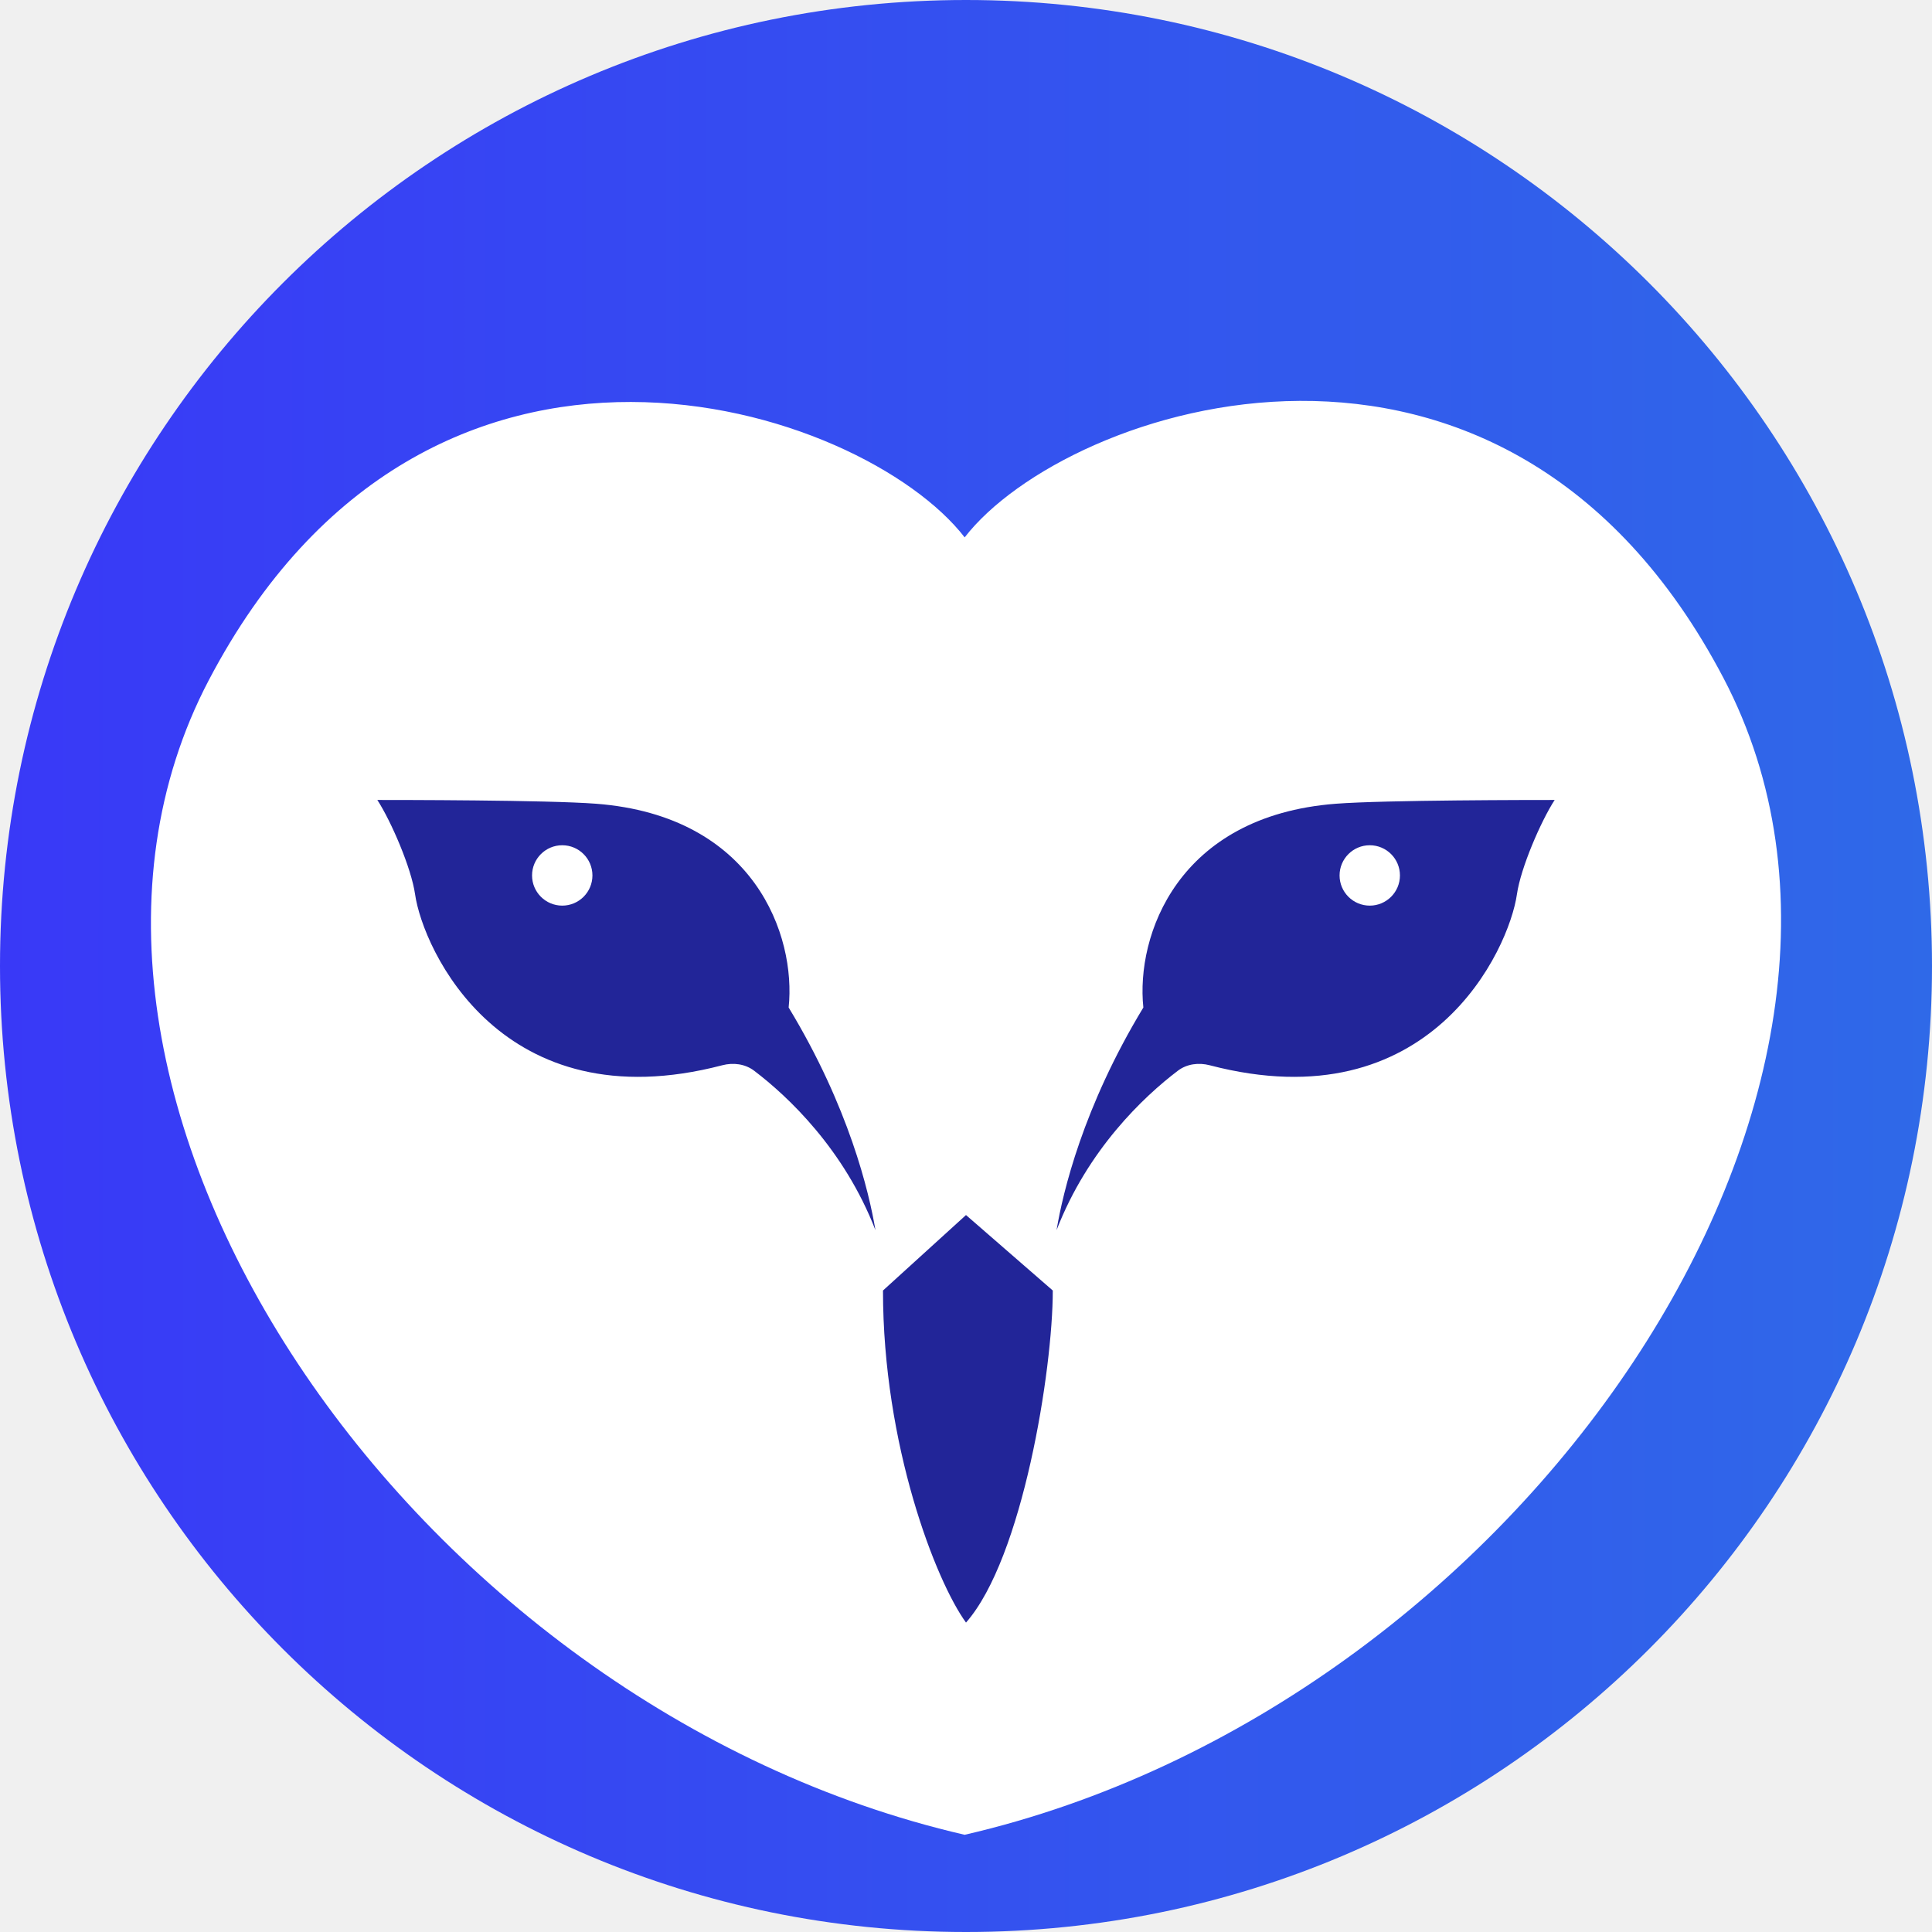
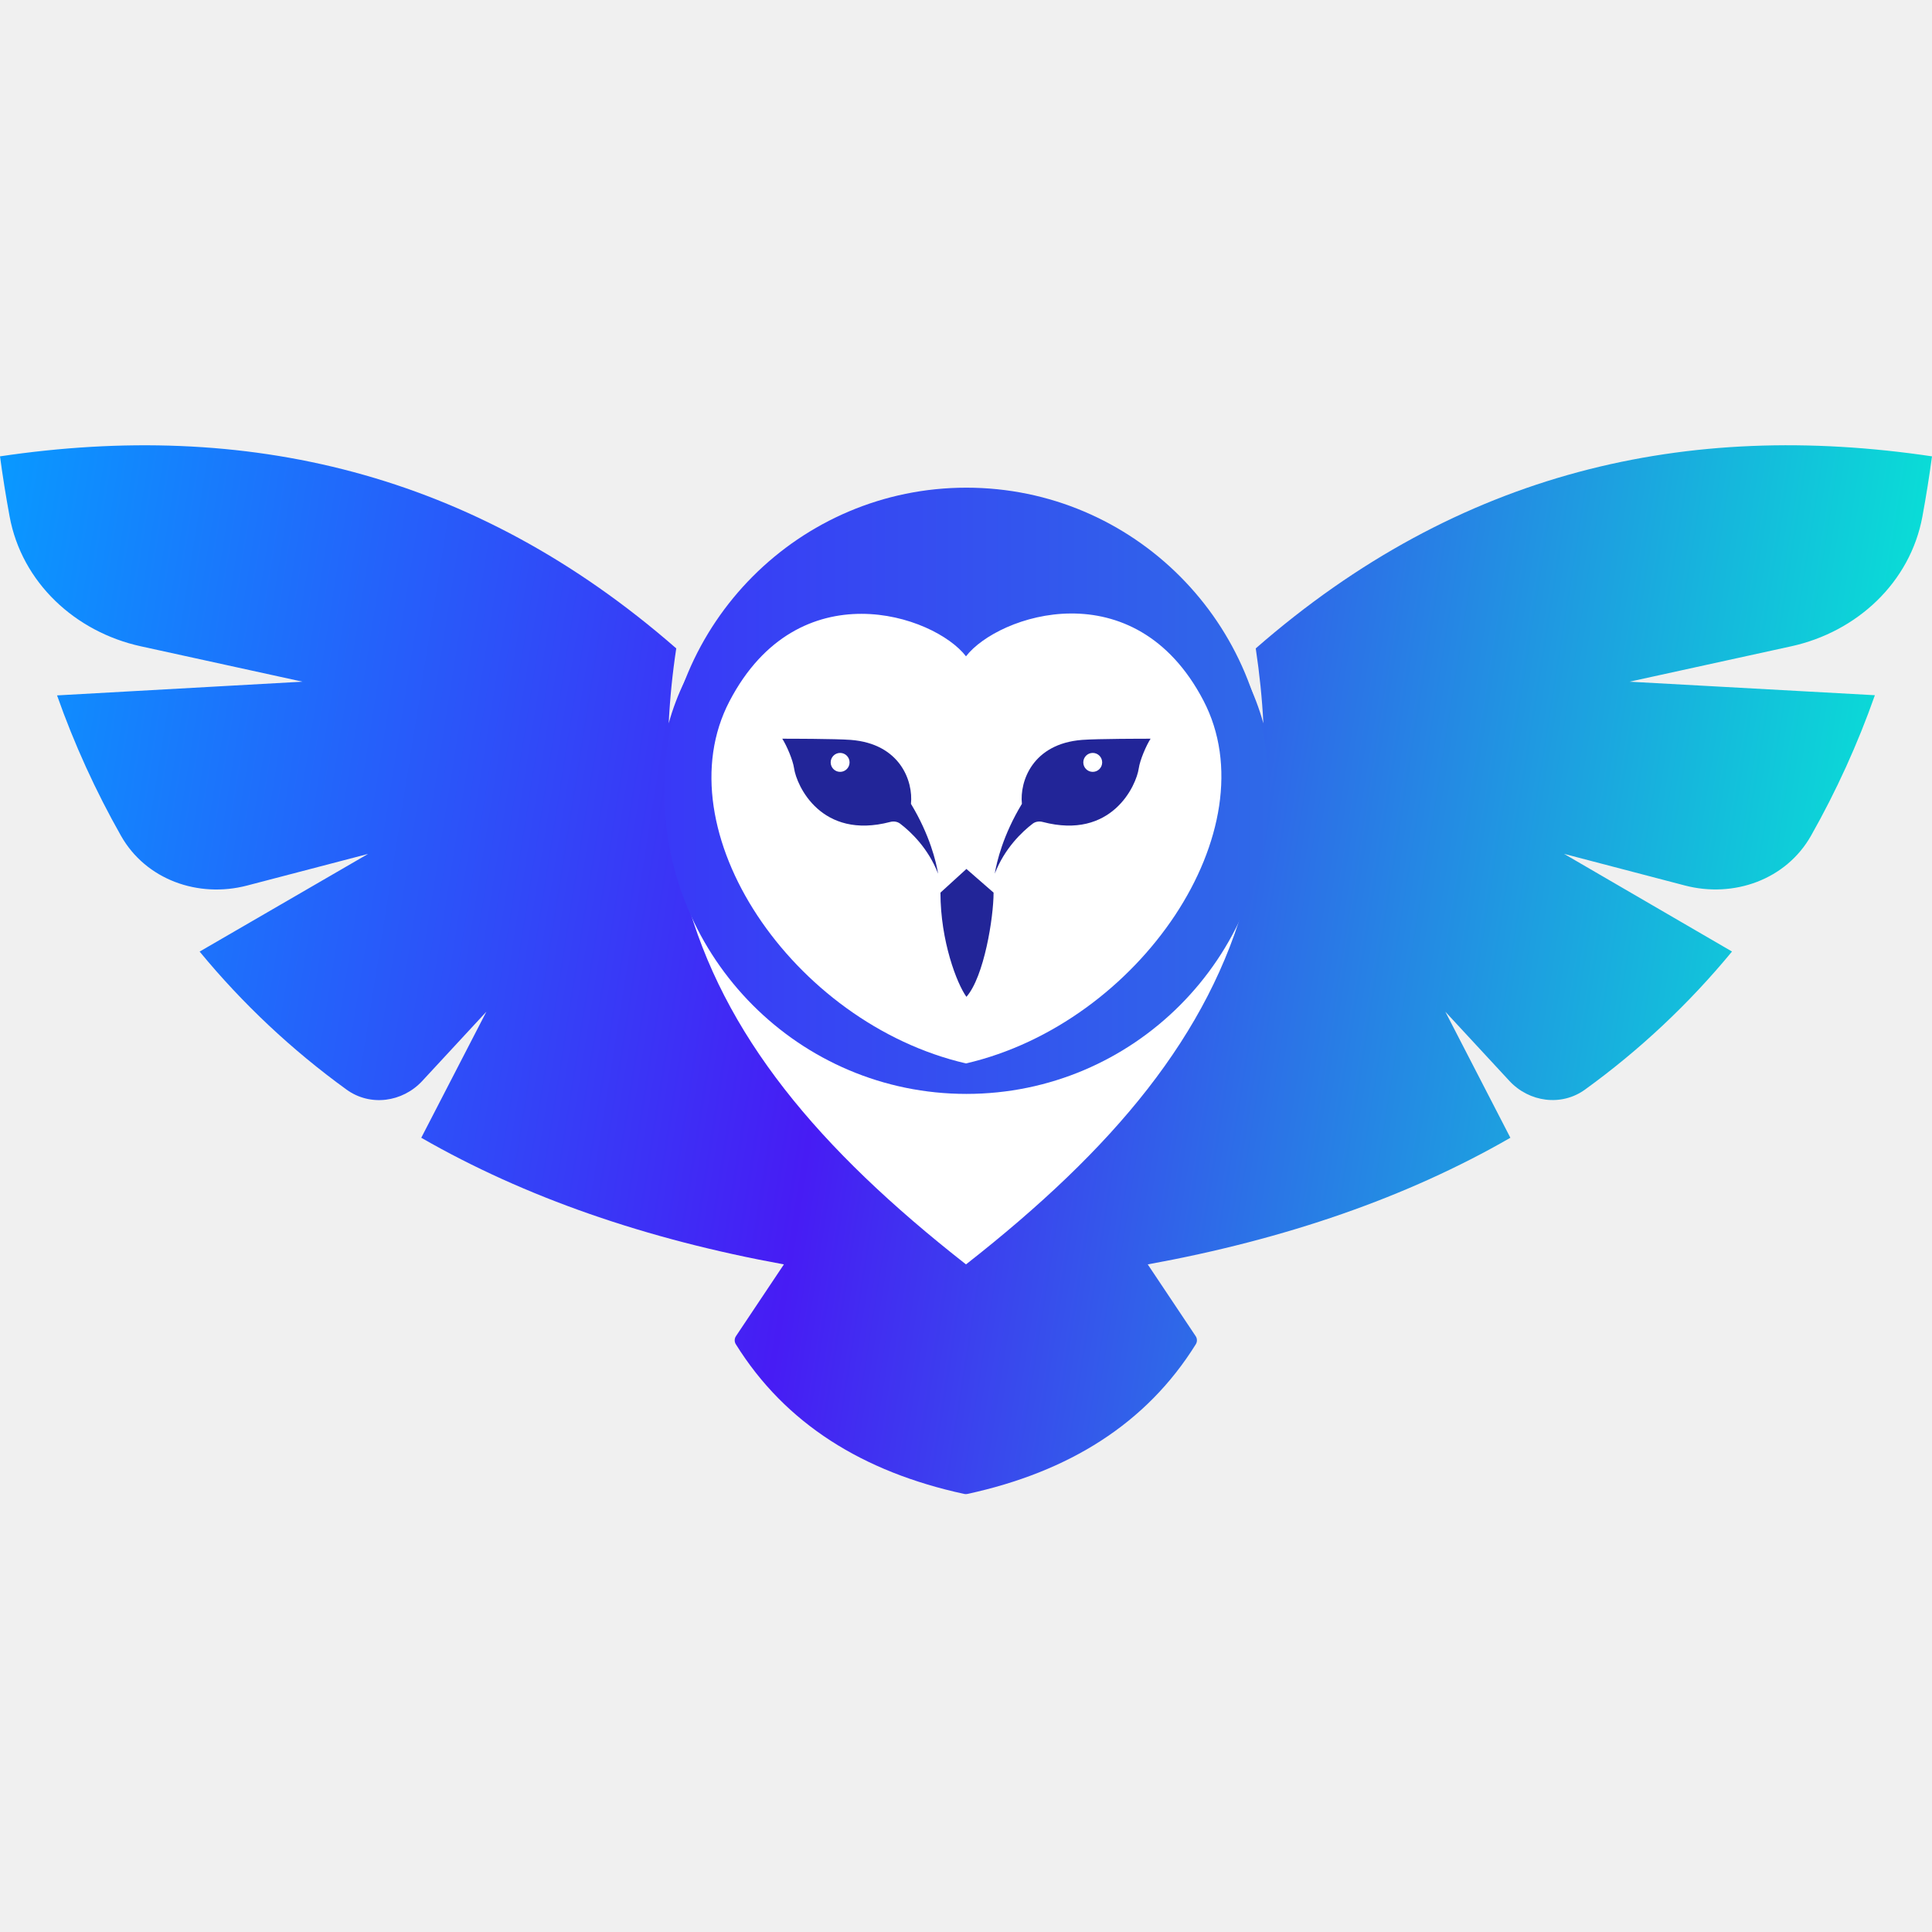
<svg xmlns="http://www.w3.org/2000/svg" width="256" height="256" viewBox="0 0 256 256" fill="none">
-   <circle cx="128" cy="128" r="128" fill="url(#paint0_linear_106_1471)" />
-   <path fill-rule="evenodd" clip-rule="evenodd" d="M228.383 89.869C199.222 34.228 141.328 53.733 127.823 71.206C114.318 53.733 56.813 34.515 27.651 90.155C-0.867 144.566 54.279 226.145 127.823 243.119C201.367 226.145 256.901 144.279 228.383 89.869Z" fill="white" />
-   <path d="M128 161L117 171C117 191.5 124 209.5 128 215C135.5 206.5 139.5 181.5 139.5 171L128 161Z" fill="#222598" />
-   <path fill-rule="evenodd" clip-rule="evenodd" d="M50 106C51.833 108.833 54.5 115 55 118.5C56.038 125.768 66.458 148.806 95.707 141.152C97.159 140.772 98.73 140.968 99.925 141.875C104.453 145.31 111.862 152.309 116 163C115.167 158 112.5 146.7 104.5 133.5C105.5 124 100 108.116 79 106.5C72.5 106 52.5 106 50 106ZM74.5 120C76.709 120 78.5 118.209 78.5 116C78.5 113.791 76.709 112 74.5 112C72.291 112 70.5 113.791 70.5 116C70.5 118.209 72.291 120 74.5 120Z" fill="#222598" />
-   <path fill-rule="evenodd" clip-rule="evenodd" d="M206 106C204.167 108.833 201.5 115 201 118.5C199.962 125.768 189.542 148.806 160.293 141.152C158.841 140.772 157.27 140.968 156.075 141.875C151.547 145.31 144.138 152.309 140 163C140.833 158 143.5 146.7 151.5 133.5C150.5 124 156 108.116 177 106.5C183.5 106 203.5 106 206 106ZM181.5 120C179.291 120 177.5 118.209 177.5 116C177.5 113.791 179.291 112 181.5 112C183.709 112 185.5 113.791 185.5 116C185.5 118.209 183.709 120 181.5 120Z" fill="#222598" />
+   <path d="M169.701 111.925C169.701 131.395 151.056 173.87 128.056 173.87C105.057 173.87 86.412 131.395 86.412 111.925C86.412 92.455 105.057 76.672 128.056 76.672C151.056 76.672 169.701 92.455 169.701 111.925Z" fill="white" />
+   <path fill-rule="evenodd" clip-rule="evenodd" d="M128 167.539C147.605 152.18 160.21 137.127 165.143 118.764C158.865 131.367 144.594 140.131 128 140.131C111.406 140.131 97.135 131.295 90.856 118.732C95.798 137.127 108.395 152.18 128 167.539ZM207.244 113.141L229.5 126.082C223.805 132.996 217.257 139.143 210.02 144.377C206.897 146.636 202.615 146.049 199.998 143.221L191.515 134.058L200.133 150.759C186.406 158.663 170.349 164.214 152.082 167.539L158.432 177.045C158.647 177.367 158.657 177.786 158.453 178.115C151.901 188.645 141.62 195.043 128.186 197.955C128.048 197.985 127.904 197.985 127.766 197.955C114.332 195.043 104.051 188.645 97.499 178.115C97.294 177.786 97.305 177.367 97.52 177.045L103.87 167.539C85.627 164.214 69.578 158.663 55.819 150.759L64.445 134.058L55.954 143.23C53.337 146.057 49.055 146.644 45.932 144.386C38.695 139.151 32.147 133.004 26.452 126.09L48.772 113.149L32.737 117.34C26.268 119.031 19.333 116.571 16.036 110.753C12.673 104.819 9.835 98.591 7.56 92.143L40.083 90.327L18.667 85.64C9.964 83.736 2.89 77.191 1.273 68.431C0.785 65.789 0.36 63.134 0 60.469C32.426 55.649 62.635 62.357 89.607 85.917C89.106 89.208 88.772 92.522 88.606 95.846C92.939 80.182 108.932 68.534 128 68.534C147.068 68.534 163.061 80.158 167.402 95.846C167.242 92.633 166.905 89.323 166.393 85.917C193.365 62.357 223.574 55.641 256 60.469C255.641 63.137 255.217 65.795 254.728 68.441C253.112 77.197 246.04 83.735 237.343 85.639L215.925 90.327L248.432 92.119C246.16 98.568 243.328 104.796 239.971 110.733C236.676 116.561 229.733 119.028 223.256 117.332L207.244 113.141Z" fill="url(#paint0_linear_106_1378)" />
+   <ellipse cx="128.056" cy="104.784" rx="40.042" ry="40.164" fill="url(#paint1_linear_106_1378)" />
+   <path fill-rule="evenodd" clip-rule="evenodd" d="M159.459 92.823C150.336 75.363 132.225 81.484 128 86.966C123.775 81.484 105.786 75.453 96.663 92.912C87.742 109.986 104.993 135.584 128 140.91C151.007 135.584 168.38 109.896 159.459 92.823Z" fill="white" />
+   <path d="M128.056 115.141L124.615 118.278C124.615 124.711 126.805 130.359 128.056 132.085C130.403 129.418 131.654 121.573 131.654 118.278L128.056 115.141Z" fill="#222598" />
+   <path fill-rule="evenodd" clip-rule="evenodd" d="M103.656 97.883C104.23 98.772 105.064 100.707 105.22 101.805C105.545 104.086 108.805 111.315 117.955 108.913C118.409 108.794 118.901 108.855 119.274 109.14C120.691 110.218 123.009 112.414 124.303 115.769C124.043 114.2 123.208 110.654 120.706 106.512C121.018 103.531 119.298 98.547 112.728 98.04C110.695 97.883 104.438 97.883 103.656 97.883ZM111.321 102.276C112.012 102.276 112.572 101.714 112.572 101.021C112.572 100.328 112.012 99.766 111.321 99.766C110.63 99.766 110.069 100.328 110.069 101.021C110.069 101.714 110.63 102.276 111.321 102.276Z" fill="#222598" />
+   <path fill-rule="evenodd" clip-rule="evenodd" d="M152.457 97.883C151.884 98.772 151.05 100.707 150.893 101.805C150.569 104.086 147.309 111.315 138.159 108.913C137.705 108.794 137.213 108.855 136.839 109.14C135.423 110.218 133.105 112.414 131.811 115.769C132.071 114.2 132.905 110.654 135.408 106.512C135.095 103.531 136.816 98.547 143.385 98.04C145.419 97.883 151.675 97.883 152.457 97.883ZM144.793 102.276C144.102 102.276 143.542 101.714 143.542 101.021C143.542 100.328 144.102 99.766 144.793 99.766C145.484 99.766 146.044 100.328 146.044 101.021C146.044 101.714 145.484 102.276 144.793 102.276Z" fill="#222598" />
  <defs>
-     <linearGradient id="paint0_linear_106_1471" x1="0.255" y1="139.525" x2="256.255" y2="139.525" gradientUnits="userSpaceOnUse">
+     <linearGradient id="paint0_linear_106_1378" x1="0" y1="59" x2="271.199" y2="101.888" gradientUnits="userSpaceOnUse">
+       <stop stop-color="#0999FF" />
+       <stop offset="0.438" stop-color="#471CF4" />
+       <stop offset="1" stop-color="#00FBD2" />
+     </linearGradient>
+     <linearGradient id="paint1_linear_106_1378" x1="88.093" y1="108.4" x2="168.179" y2="108.4" gradientUnits="userSpaceOnUse">
      <stop stop-color="#3939F7" />
      <stop offset="1" stop-color="#2F69E8" />
    </linearGradient>
  </defs>
</svg>
